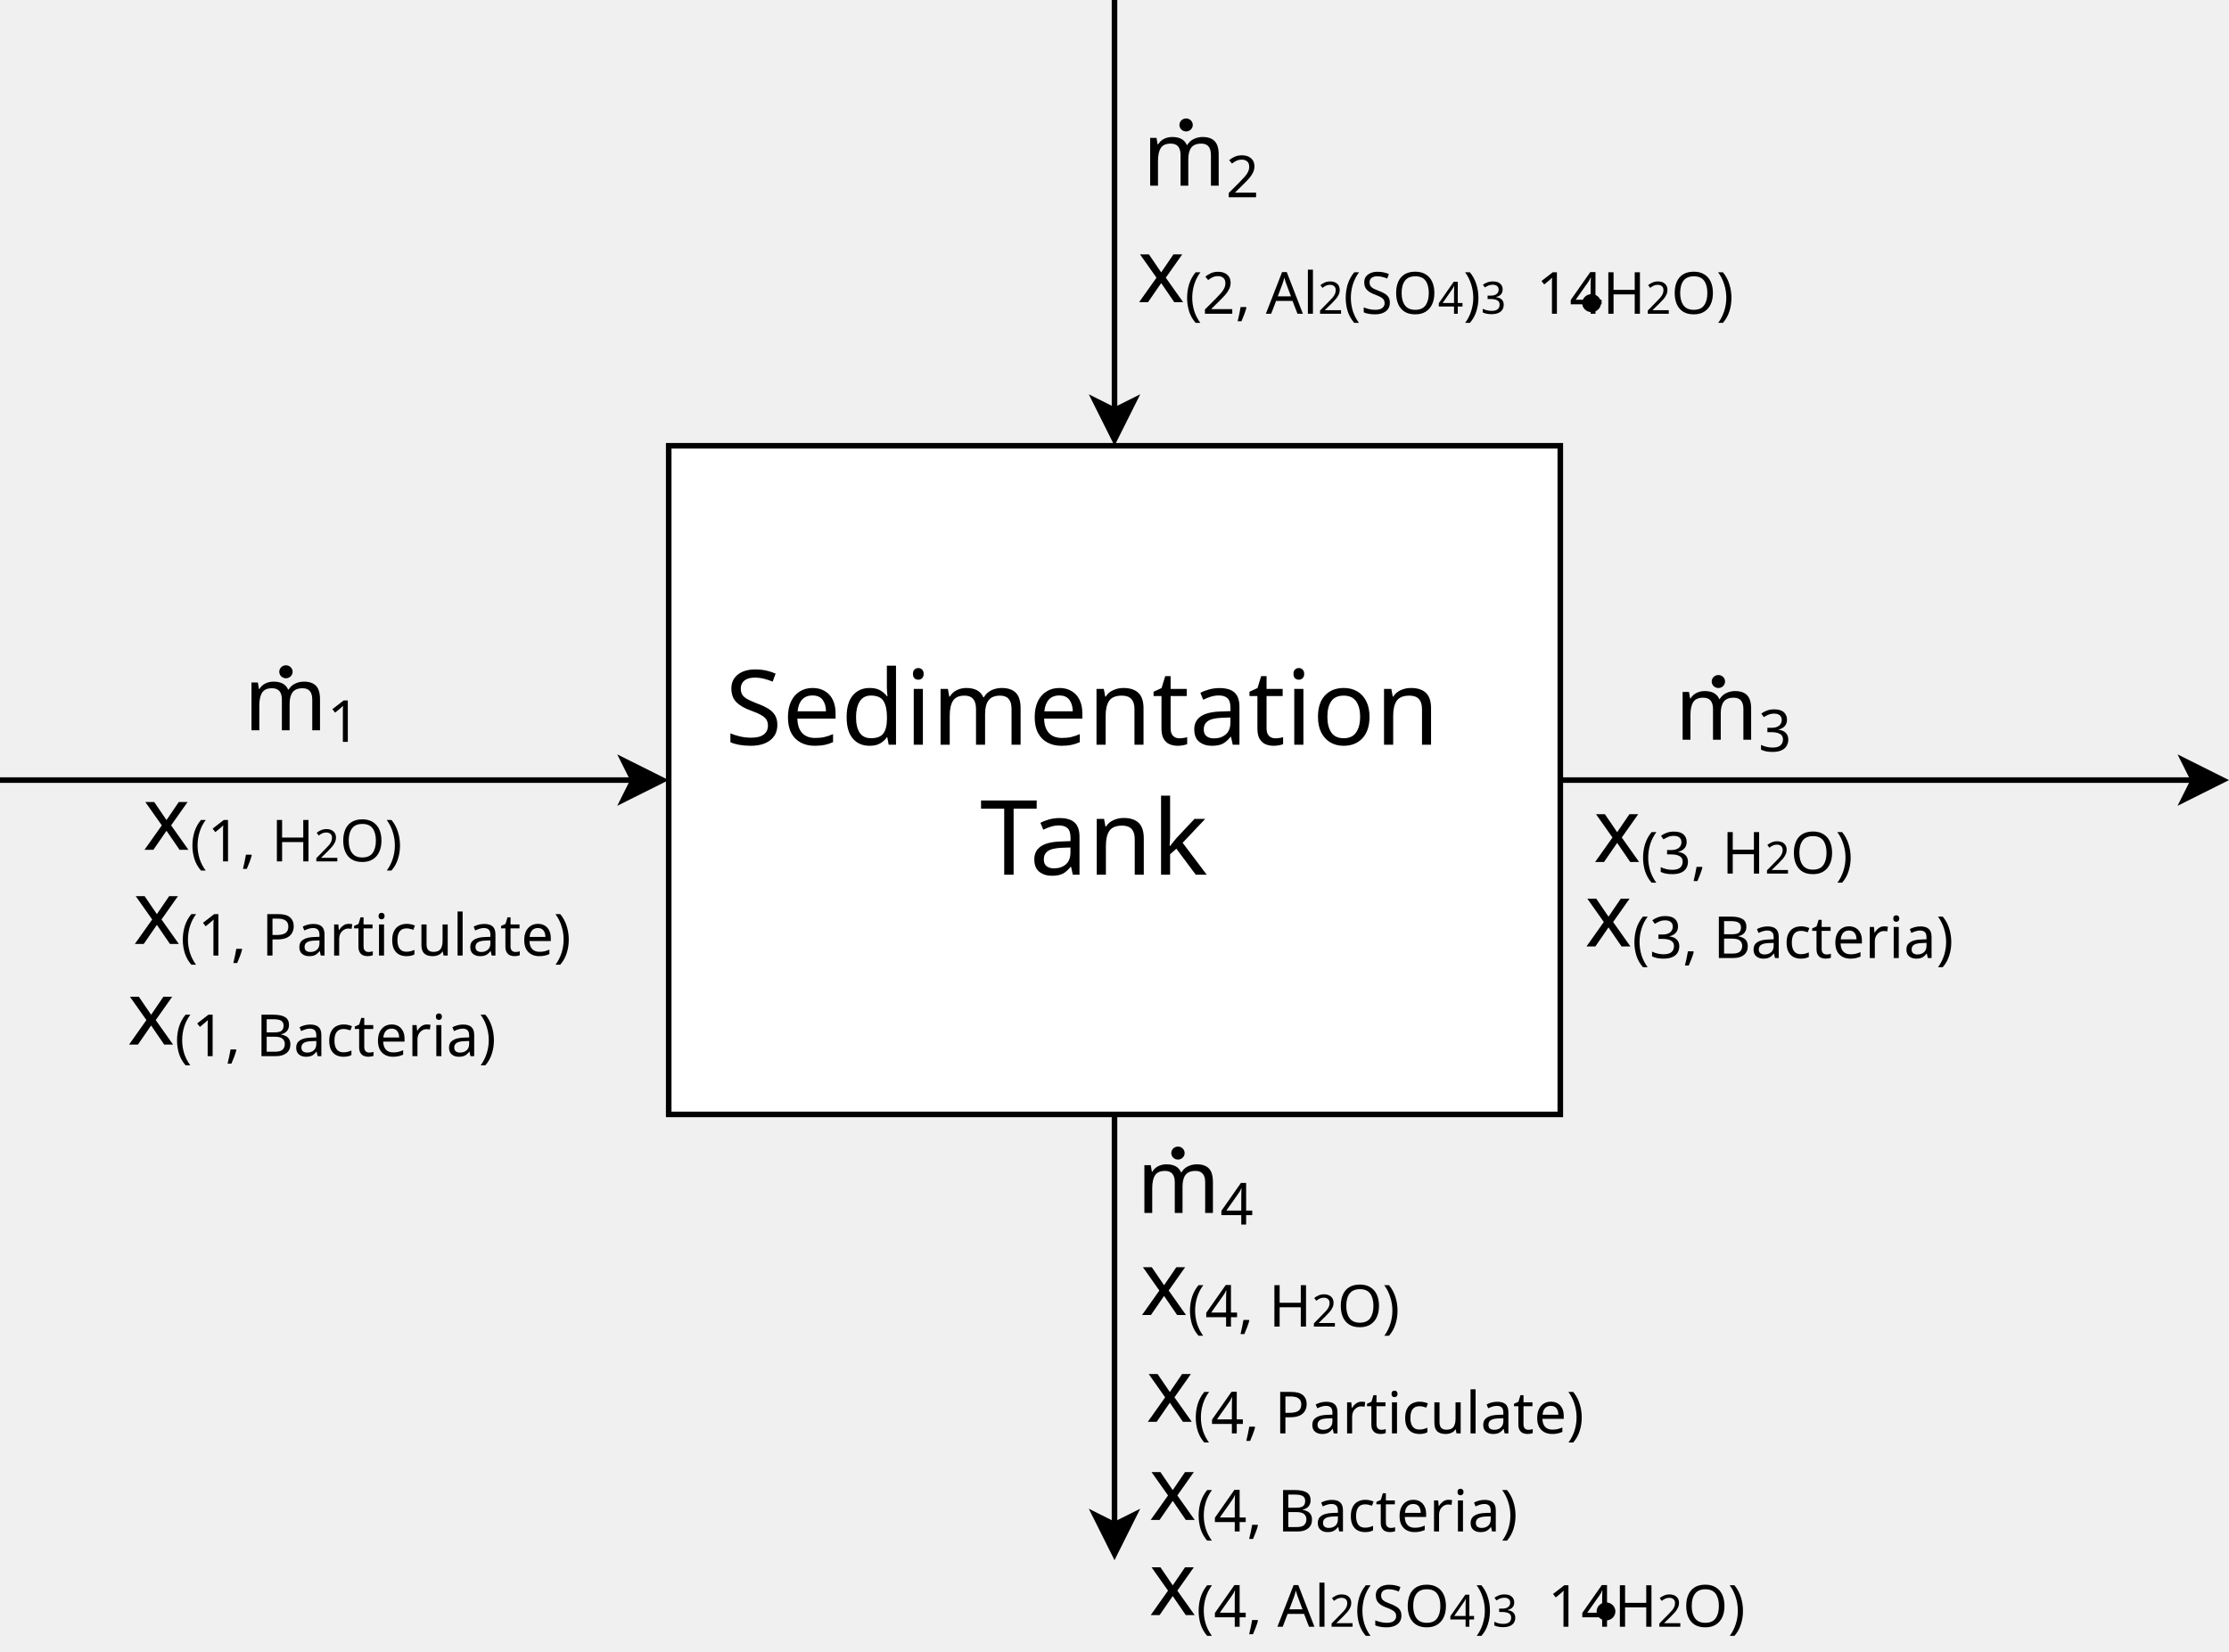
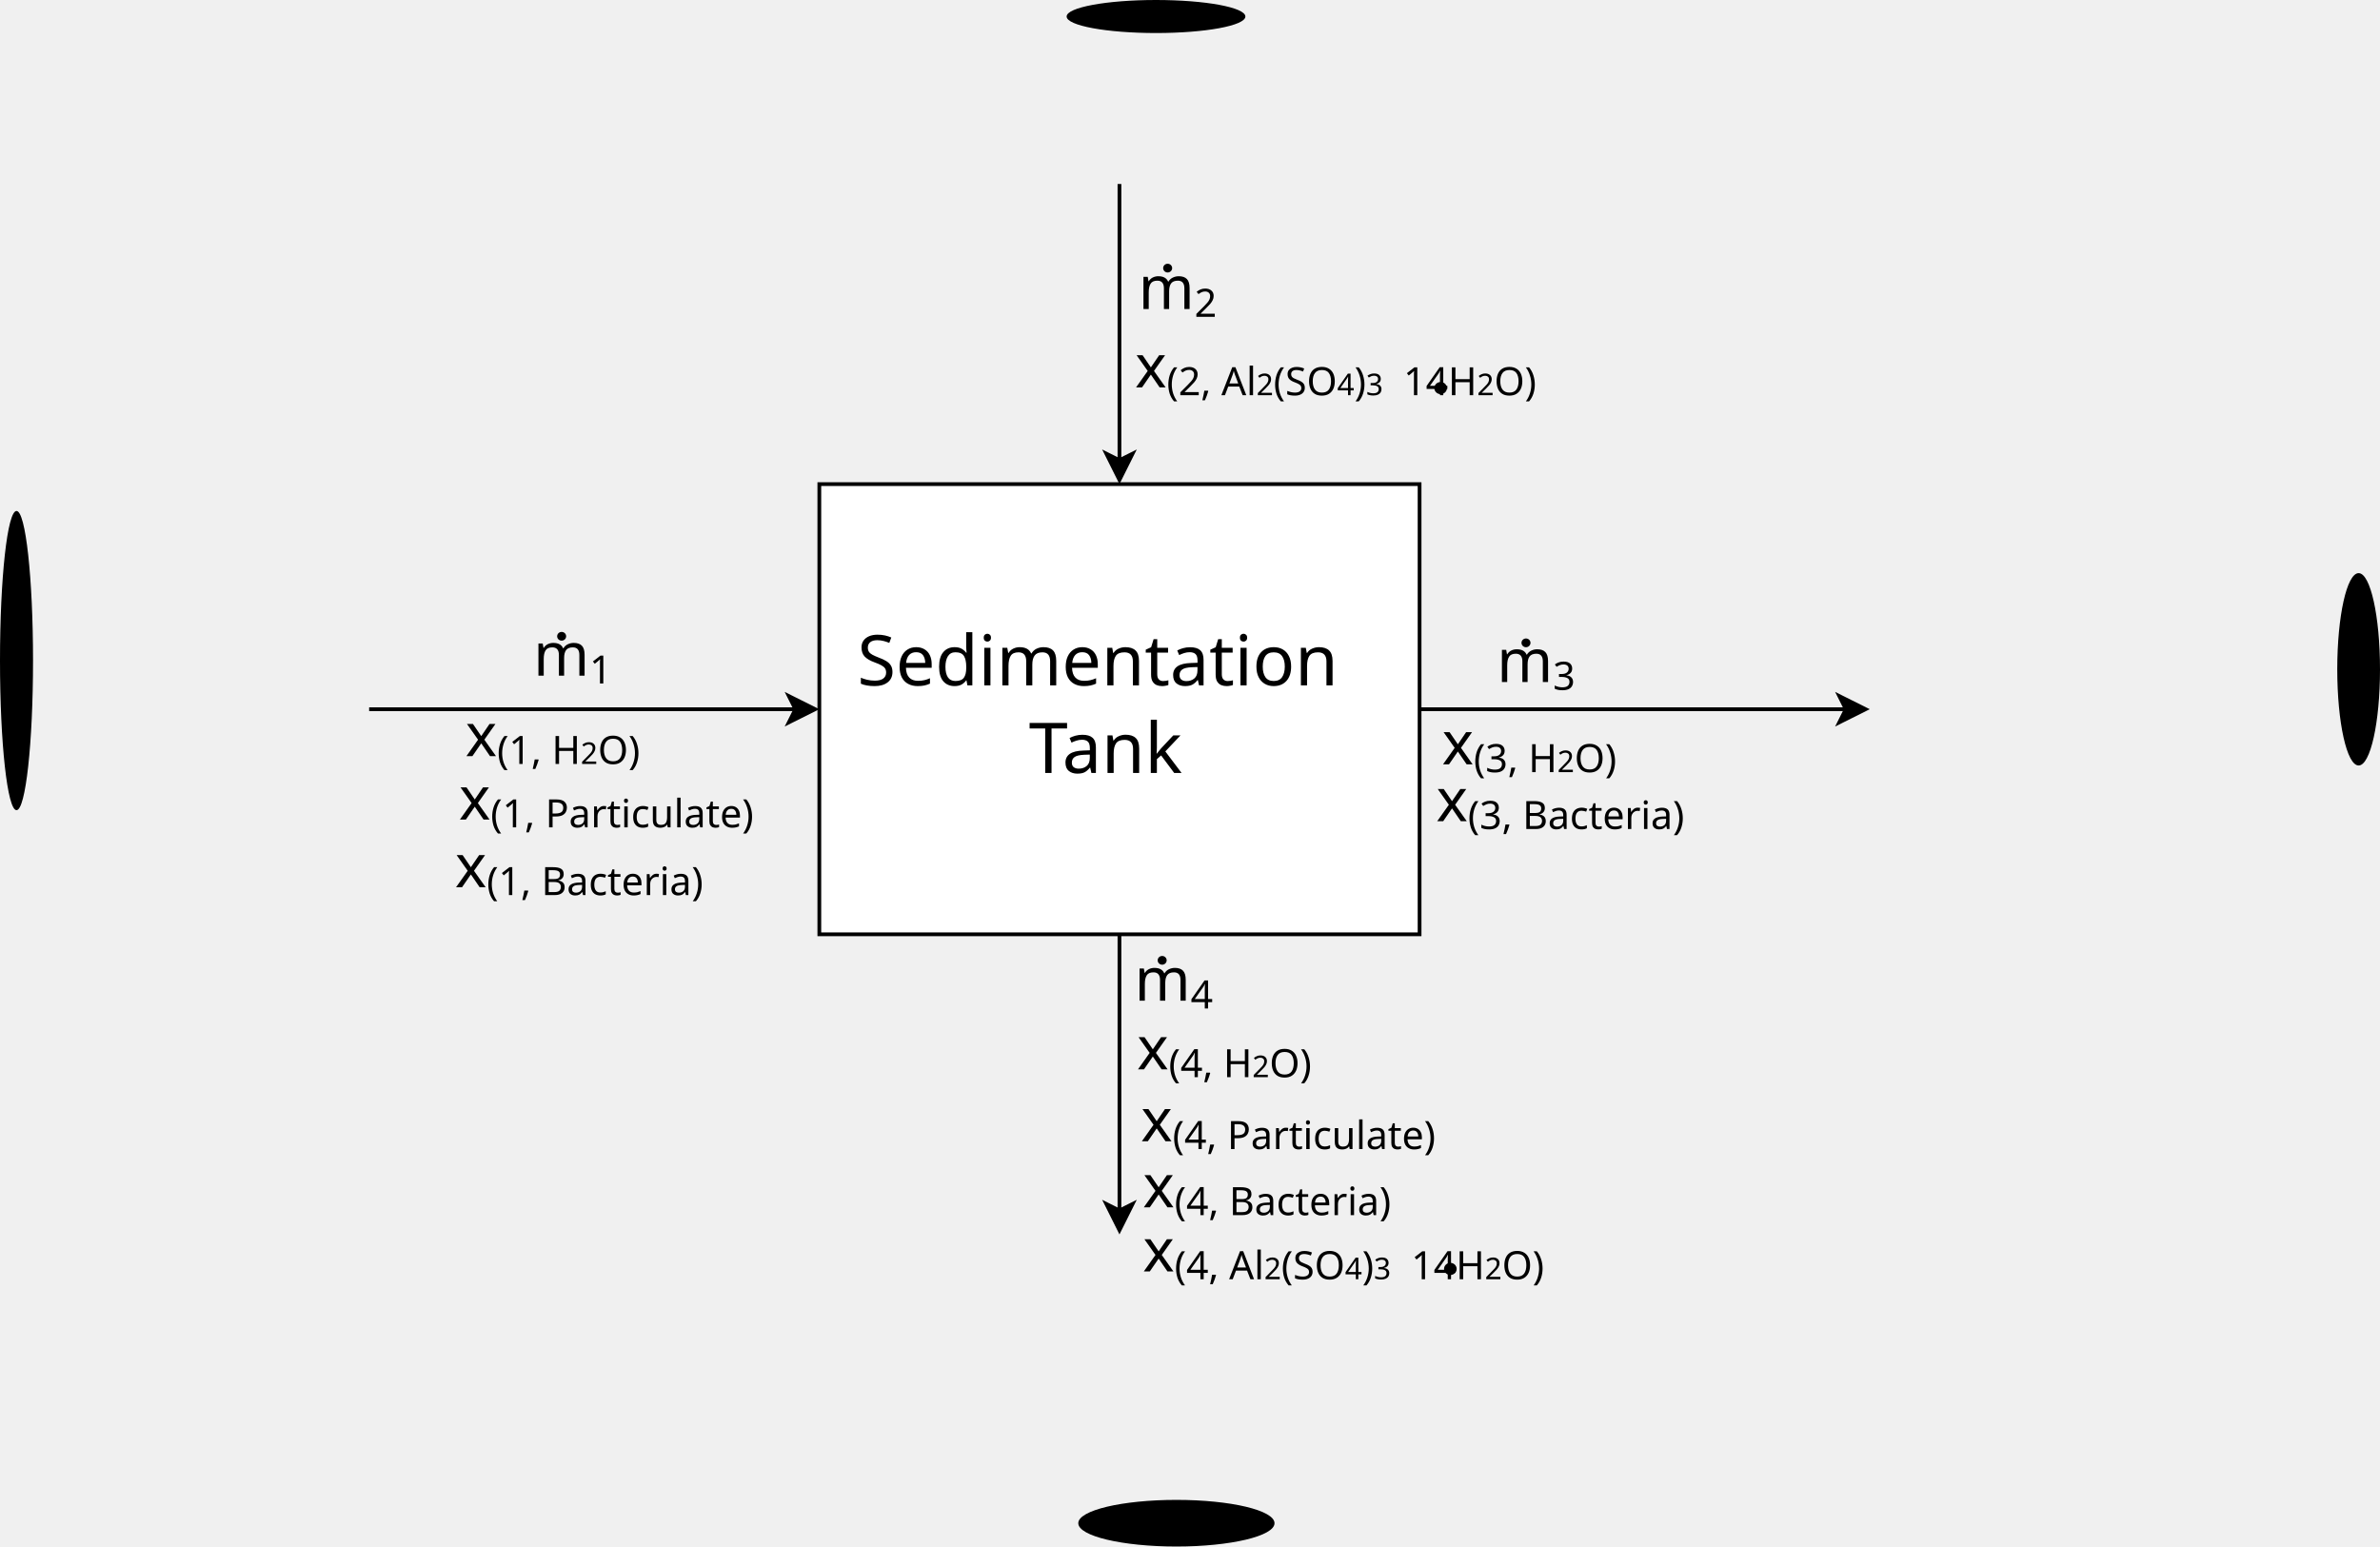
- <svg xmlns="http://www.w3.org/2000/svg" width="399.998" height="296.383" version="1.1" content="&lt;mxfile userAgent=&quot;Mozilla/5.0 (Windows NT 10.0; Win64; x64) AppleWebKit/537.36 (KHTML, like Gecko) Chrome/60.0.311.90 Safari/537.36&quot; version=&quot;7.0.3&quot; editor=&quot;www.draw.io&quot; type=&quot;device&quot;&gt;&lt;diagram id=&quot;2cca2b4b-35ea-384a-da37-fdf6b7169ac2&quot; name=&quot;Page-1&quot;&gt;zVbJboMwEP0arhVgSHtt0+1SqVIOTY4uTMCqwZHjBNKvr8ELYBI1apESDoh5ns3vjS08NC/qF443+RtLgXqhn9YeevTCMJpF8t0ABwXMbmcKyDhJFRR0wIJ8gwZ9je5ICtuBo2CMCrIZggkrS0jEAMOcs2rotmZ0WHWDMxgBiwTTMfpBUpEr9C72O/wVSJabyoGvVz5x8pVxtit1PS9E6/ZRywU2ubT/Nscpq3oQevLQnDMm1FdRz4E21BraVNzziVXbN4dSnBMQqoA9pjswHbd9iYPhot0NNP6+hx6qnAhYbHDSrFZSfInloqDSCuTnmlA6Z5TxNhY9t4/EdRngAuqTrQaWADlXwAoQ/CBdTMBMc6ZnKoy0XXUKWZ+8r44hG+upyGzujhn5ock5ThT6nSgo0/tm9qSVULzdkmTIDdRELBsab2JtrfSKSgXpaCgdbmQ5tuMJ9LQb09WjIz7ChsE4UCzIfljxGEO6wjsjsherhj2qB3PkHZJVpzqqP4FuoshJFDmJBOYZiFGiVjC77bM0jCbQsJTVlvostMbKKnq+impLV6Ciwz3y/yiiczSRe+Km0zC+Dg0vJZhl9r+KRb9JP51kt9dwdV7snnR4Dqa6J8PJ7klpdj8cyr37qUNPPw==&lt;/diagram&gt;&lt;/mxfile&gt;" id="svg66">
+ <svg xmlns="http://www.w3.org/2000/svg" width="634.404" height="412.233" version="1.1" content="&lt;mxfile userAgent=&quot;Mozilla/5.0 (Windows NT 10.0; Win64; x64) AppleWebKit/537.36 (KHTML, like Gecko) Chrome/60.0.311.90 Safari/537.36&quot; version=&quot;7.0.3&quot; editor=&quot;www.draw.io&quot; type=&quot;device&quot;&gt;&lt;diagram id=&quot;2cca2b4b-35ea-384a-da37-fdf6b7169ac2&quot; name=&quot;Page-1&quot;&gt;zVbJboMwEP0arhVgSHtt0+1SqVIOTY4uTMCqwZHjBNKvr8ELYBI1apESDoh5ns3vjS08NC/qF443+RtLgXqhn9YeevTCMJpF8t0ABwXMbmcKyDhJFRR0wIJ8gwZ9je5ICtuBo2CMCrIZggkrS0jEAMOcs2rotmZ0WHWDMxgBiwTTMfpBUpEr9C72O/wVSJabyoGvVz5x8pVxtit1PS9E6/ZRywU2ubT/Nscpq3oQevLQnDMm1FdRz4E21BraVNzziVXbN4dSnBMQqoA9pjswHbd9iYPhot0NNP6+hx6qnAhYbHDSrFZSfInloqDSCuTnmlA6Z5TxNhY9t4/EdRngAuqTrQaWADlXwAoQ/CBdTMBMc6ZnKoy0XXUKWZ+8r44hG+upyGzujhn5ock5ThT6nSgo0/tm9qSVULzdkmTIDdRELBsab2JtrfSKSgXpaCgdbmQ5tuMJ9LQb09WjIz7ChsE4UCzIfljxGEO6wjsjsherhj2qB3PkHZJVpzqqP4FuoshJFDmJBOYZiFGiVjC77bM0jCbQsJTVlvostMbKKnq+impLV6Ciwz3y/yiiczSRe+Km0zC+Dg0vJZhl9r+KRb9JP51kt9dwdV7snnR4Dqa6J8PJ7klpdj8cyr37qUNPPw==&lt;/diagram&gt;&lt;/mxfile&gt;" id="svg66">
  <defs id="defs44" />
-   <g transform="translate(-7,-7)" id="g64">
+   <g transform="translate(91.39739,42.04409)" id="g64">
    <rect x="127" y="87" width="160" height="120" pointer-events="none" id="rect46" style="fill:#ffffff;stroke:#000000" />
    <path d="m 207,207 v 73.63" stroke-miterlimit="10" pointer-events="none" id="path48" style="fill:none;stroke:#000000;stroke-miterlimit:10" />
    <path d="m 207,285.88 -3.5,-7 3.5,1.75 3.5,-1.75 z" stroke-miterlimit="10" pointer-events="none" id="path50" style="fill:#000000;stroke:#000000;stroke-miterlimit:10" />
    <path d="M 7,147 H 120.63" stroke-miterlimit="10" pointer-events="none" id="path52" style="fill:none;stroke:#000000;stroke-miterlimit:10" />
    <path d="m 125.88,147 -7,3.5 1.75,-3.5 -1.75,-3.5 z" stroke-miterlimit="10" pointer-events="none" id="path54" style="fill:#000000;stroke:#000000;stroke-miterlimit:10" />
    <path d="M 287,147 H 400.63" stroke-miterlimit="10" pointer-events="none" id="path56" style="fill:none;stroke:#000000;stroke-miterlimit:10" />
    <path d="m 405.88,147 -7,3.5 1.75,-3.5 -1.75,-3.5 z" stroke-miterlimit="10" pointer-events="none" id="path58" style="fill:#000000;stroke:#000000;stroke-miterlimit:10" />
    <path d="M 207,7 V 80.63" stroke-miterlimit="10" pointer-events="none" id="path60" style="fill:none;stroke:#000000;stroke-miterlimit:10" />
    <path d="m 207,85.88 -3.5,-7 3.5,1.75 3.5,-1.75 z" stroke-miterlimit="10" pointer-events="none" id="path62" style="fill:#000000;stroke:#000000;stroke-miterlimit:10" />
    <text xml:space="preserve" style="font-style:normal;font-variant:normal;font-weight:normal;font-stretch:normal;font-size:16px;line-height:1.25;font-family:sans-serif;-inkscape-font-specification:sans-serif;letter-spacing:0px;word-spacing:0px;fill:#000000;fill-opacity:1;stroke:none" x="50.77" y="138.064" id="text88">
      <tspan id="tspan86" x="50.77" y="138.064">m<tspan style="font-size:65%;baseline-shift:sub" id="tspan244">1</tspan>
      </tspan>
    </text>
    <text xml:space="preserve" style="font-style:normal;font-variant:normal;font-weight:normal;font-stretch:normal;font-size:16px;line-height:1.25;font-family:sans-serif;-inkscape-font-specification:sans-serif;letter-spacing:0px;word-spacing:0px;fill:#000000;fill-opacity:1;stroke:none" x="32.644" y="159.512" id="text92">
      <tspan id="tspan90" x="32.644" y="159.512">x<tspan style="font-size:65%;baseline-shift:sub" id="tspan232">(1, H<tspan style="font-size:8px" id="tspan234">2</tspan>O)</tspan>
      </tspan>
    </text>
    <text xml:space="preserve" style="font-style:normal;font-variant:normal;font-weight:normal;font-stretch:normal;font-size:16px;line-height:1.25;font-family:sans-serif;-inkscape-font-specification:sans-serif;letter-spacing:0px;word-spacing:0px;fill:#000000;fill-opacity:1;stroke:none" x="30.919" y="176.41" id="text92-5">
      <tspan id="tspan90-7" x="30.919" y="176.41">x<tspan style="font-size:65%;baseline-shift:sub" id="tspan240">(1, Particulate)</tspan>
      </tspan>
    </text>
    <text xml:space="preserve" style="font-style:normal;font-variant:normal;font-weight:normal;font-stretch:normal;font-size:16px;line-height:1.25;font-family:sans-serif;-inkscape-font-specification:sans-serif;letter-spacing:0px;word-spacing:0px;fill:#000000;fill-opacity:1;stroke:none" x="29.883" y="194.464" id="text92-1">
      <tspan id="tspan90-9" x="29.883" y="194.464">x<tspan style="font-size:65%;baseline-shift:sub" id="tspan242">(1, Bacteria)</tspan>
      </tspan>
    </text>
    <text xml:space="preserve" style="font-style:normal;font-variant:normal;font-weight:normal;font-stretch:normal;font-size:16px;line-height:1.25;font-family:sans-serif;-inkscape-font-specification:sans-serif;letter-spacing:0px;word-spacing:0px;fill:#000000;fill-opacity:1;stroke:none" x="212.04" y="40.324" id="text88-7">
      <tspan id="tspan86-4" x="212.04" y="40.324">m<tspan style="font-size:65%;baseline-shift:sub" id="tspan246">2</tspan>
      </tspan>
    </text>
    <text xml:space="preserve" style="font-style:normal;font-variant:normal;font-weight:normal;font-stretch:normal;font-size:16px;line-height:1.25;font-family:sans-serif;-inkscape-font-specification:sans-serif;letter-spacing:0px;word-spacing:0px;fill:#000000;fill-opacity:1;stroke:none" x="307.589" y="139.757" id="text88-2">
      <tspan id="tspan86-8" x="307.589" y="139.757">m<tspan style="font-size:65%;baseline-shift:sub" id="tspan270">3</tspan>
      </tspan>
    </text>
    <text xml:space="preserve" style="font-style:normal;font-variant:normal;font-weight:normal;font-stretch:normal;font-size:16px;line-height:1.25;font-family:sans-serif;-inkscape-font-specification:sans-serif;letter-spacing:0px;word-spacing:0px;fill:#000000;fill-opacity:1;stroke:none" x="211.004" y="224.69" id="text88-0">
      <tspan id="tspan86-2" x="211.004" y="224.69">m<tspan style="font-size:65%;baseline-shift:sub" id="tspan323">4</tspan>
      </tspan>
    </text>
    <text xml:space="preserve" style="font-style:normal;font-variant:normal;font-weight:normal;font-stretch:normal;font-size:16px;line-height:1.25;font-family:sans-serif;-inkscape-font-specification:sans-serif;letter-spacing:0px;word-spacing:0px;fill:#000000;fill-opacity:1;stroke:none" x="211.141" y="61.226" id="text92-0">
      <tspan id="tspan90-6" x="211.141" y="61.226">x<tspan style="font-size:65%;baseline-shift:sub;fill:#000000" id="tspan248">(2, Al<tspan style="font-size:8px;fill:#000000" id="tspan250">2</tspan>(SO<tspan style="font-size:8px;fill:#000000" id="tspan254">4</tspan>)<tspan style="font-size:8px;fill:#000000" id="tspan258">3</tspan>  14H<tspan style="font-size:8px;fill:#000000" id="tspan262">2</tspan>O)</tspan>
      </tspan>
    </text>
    <text xml:space="preserve" style="font-style:normal;font-variant:normal;font-weight:normal;font-stretch:normal;font-size:16px;line-height:1.25;font-family:sans-serif;-inkscape-font-specification:sans-serif;letter-spacing:0px;word-spacing:0px;fill:#000000;fill-opacity:1;stroke:none" x="292.967" y="161.695" id="text92-11">
      <tspan id="tspan90-71" x="292.967" y="161.695">x<tspan style="font-size:65%;baseline-shift:sub" id="tspan282">(3, H<tspan style="font-size:8px" id="tspan359">2</tspan>O)</tspan>
      </tspan>
    </text>
    <text xml:space="preserve" style="font-style:normal;font-variant:normal;font-weight:normal;font-stretch:normal;font-size:16px;line-height:1.25;font-family:sans-serif;-inkscape-font-specification:sans-serif;letter-spacing:0px;word-spacing:0px;fill:#000000;fill-opacity:1;stroke:none" x="291.413" y="176.856" id="text92-03">
      <tspan id="tspan90-0" x="291.413" y="176.856">x<tspan style="font-size:65%;baseline-shift:sub" id="tspan286">(3, Bacteria)</tspan>
      </tspan>
    </text>
    <text xml:space="preserve" style="font-style:normal;font-variant:normal;font-weight:normal;font-stretch:normal;font-size:16px;line-height:1.25;font-family:sans-serif;-inkscape-font-specification:sans-serif;letter-spacing:0px;word-spacing:0px;fill:#000000;fill-opacity:1;stroke:none" x="211.659" y="243.002" id="text92-4">
      <tspan id="tspan90-1" x="211.659" y="243.002">x<tspan style="font-size:65%;baseline-shift:sub" id="tspan331">(4, H<tspan style="font-size:8px" id="tspan333">2</tspan>O)</tspan>
      </tspan>
    </text>
    <text xml:space="preserve" style="font-style:normal;font-variant:normal;font-weight:normal;font-stretch:normal;font-size:16px;line-height:1.25;font-family:sans-serif;-inkscape-font-specification:sans-serif;letter-spacing:0px;word-spacing:0px;fill:#000000;fill-opacity:1;stroke:none" x="212.695" y="262.163" id="text92-6">
      <tspan id="tspan90-3" x="212.695" y="262.163">x<tspan style="font-size:65%;baseline-shift:sub" id="tspan335">(4, Particulate)</tspan>
      </tspan>
    </text>
    <text xml:space="preserve" style="font-style:normal;font-variant:normal;font-weight:normal;font-stretch:normal;font-size:16px;line-height:1.25;font-family:sans-serif;-inkscape-font-specification:sans-serif;letter-spacing:0px;word-spacing:0px;fill:#000000;fill-opacity:1;stroke:none" x="213.213" y="279.771" id="text92-3">
      <tspan id="tspan90-5" x="213.213" y="279.771">x<tspan style="font-size:65%;baseline-shift:sub" id="tspan337">(4, Bacteria)</tspan>
      </tspan>
    </text>
    <text xml:space="preserve" style="font-style:normal;font-variant:normal;font-weight:normal;font-stretch:normal;font-size:16px;line-height:1.25;font-family:sans-serif;-inkscape-font-specification:sans-serif;letter-spacing:0px;word-spacing:0px;fill:#000000;fill-opacity:1;stroke:none" x="213.213" y="296.861" id="text92-42">
      <tspan id="tspan90-93" x="213.213" y="296.861">x<tspan style="font-size:65%;baseline-shift:sub" id="tspan339">(4, Al<tspan style="font-size:8px" id="tspan341">2</tspan>(SO<tspan style="font-size:8px" id="tspan347">4</tspan>)<tspan style="font-size:8px" id="tspan351">3</tspan>  14H<tspan style="font-size:8px" id="tspan355">2</tspan>O)</tspan>
      </tspan>
    </text>
    <ellipse style="fill:#000000;fill-opacity:1" id="path266" cx="292.611" cy="61.402" rx="1.683" ry="1.618" />
    <text xml:space="preserve" style="font-style:normal;font-variant:normal;font-weight:normal;font-stretch:normal;font-size:16px;line-height:1.25;font-family:sans-serif;-inkscape-font-specification:sans-serif;letter-spacing:0px;word-spacing:0px;fill:#000000;fill-opacity:1;stroke:none" x="319.023" y="161.029" id="text274">
      <tspan id="tspan272" x="319.023" y="175.626" />
    </text>
    <ellipse style="fill:#000000;fill-opacity:1" id="path266-3" cx="295.201" cy="296.196" rx="1.683" ry="1.618" />
    <text xml:space="preserve" style="font-style:normal;font-variant:normal;font-weight:normal;font-stretch:normal;font-size:16px;line-height:1.25;font-family:sans-serif;-inkscape-font-specification:sans-serif;letter-spacing:0px;word-spacing:0px;fill:#000000;fill-opacity:1;stroke:none" x="247.038" y="294.901" id="text327">
-       <tspan id="tspan325" x="247.038" y="294.901" />
+       <tspan id="tspan325" x="247.038" y="309.499" />
    </text>
    <ellipse style="fill:#000000;fill-opacity:1" id="path515" cx="315.366" cy="129.31" rx="1.198" ry="1.165" />
    <ellipse style="fill:#000000;fill-opacity:1" id="path515-0" cx="218.387" cy="213.939" rx="1.198" ry="1.165" />
    <ellipse style="fill:#000000;fill-opacity:1" id="path515-04" cx="219.849" cy="29.423" rx="1.198" ry="1.165" />
    <ellipse style="fill:#000000;fill-opacity:1" id="path515-01" cx="58.313" cy="127.562" rx="1.198" ry="1.165" />
+     <ellipse style="fill:#000000;fill-opacity:1" id="path94" cx="216.742" cy="-37.642" rx="23.823" ry="4.402" />
+     <ellipse style="fill:#000000;fill-opacity:1" id="path96" cx="537.31" cy="136.366" rx="5.697" ry="25.635" />
+     <ellipse style="fill:#000000;fill-opacity:1" id="path98" cx="-86.995" cy="134.035" rx="4.402" ry="39.877" />
+     <ellipse style="fill:#000000;fill-opacity:1" id="path102" cx="222.18" cy="363.975" rx="26.153" ry="6.215" />
  </g>
-   <text xml:space="preserve" style="font-style:normal;font-variant:normal;font-weight:normal;font-stretch:normal;font-size:8px;line-height:1.25;font-family:sans-serif;-inkscape-font-specification:sans-serif;letter-spacing:0px;word-spacing:0px;fill:#000000;fill-opacity:1;stroke:none" x="199.415" y="133.654" id="text74">
-     <tspan id="tspan72" x="199.415" y="133.654" style="font-size:18.667px;text-align:center;text-anchor:middle">Sedimentation</tspan>
-     <tspan x="199.415" y="156.987" id="tspan76" style="font-size:18.667px;text-align:center;text-anchor:middle">Tank</tspan>
+   <text xml:space="preserve" style="font-style:normal;font-variant:normal;font-weight:normal;font-stretch:normal;font-size:8px;line-height:1.25;font-family:sans-serif;-inkscape-font-specification:sans-serif;letter-spacing:0px;word-spacing:0px;fill:#000000;fill-opacity:1;stroke:none" x="297.812" y="182.698" id="text74">
+     <tspan id="tspan72" x="297.812" y="182.698" style="font-size:18.667px;text-align:center;text-anchor:middle">Sedimentation</tspan>
+     <tspan x="297.812" y="206.031" id="tspan76" style="font-size:18.667px;text-align:center;text-anchor:middle">Tank</tspan>
  </text>
-   <flowRoot xml:space="preserve" id="flowRoot78" style="font-style:normal;font-variant:normal;font-weight:normal;font-stretch:normal;font-size:8px;line-height:1.25;font-family:sans-serif;-inkscape-font-specification:sans-serif;letter-spacing:0px;word-spacing:0px;fill:#000000;fill-opacity:1;stroke:none" transform="translate(-7.5,-7.5)">
+   <flowRoot xml:space="preserve" id="flowRoot78" style="font-style:normal;font-variant:normal;font-weight:normal;font-stretch:normal;font-size:8px;line-height:1.25;font-family:sans-serif;-inkscape-font-specification:sans-serif;letter-spacing:0px;word-spacing:0px;fill:#000000;fill-opacity:1;stroke:none" transform="translate(90.89739,41.54409)">
    <flowRegion id="flowRegion80">
      <rect id="rect82" width="26.412" height="13.465" x="144.489" y="114.742" />
    </flowRegion>
    <flowPara id="flowPara84" />
  </flowRoot>
</svg>
